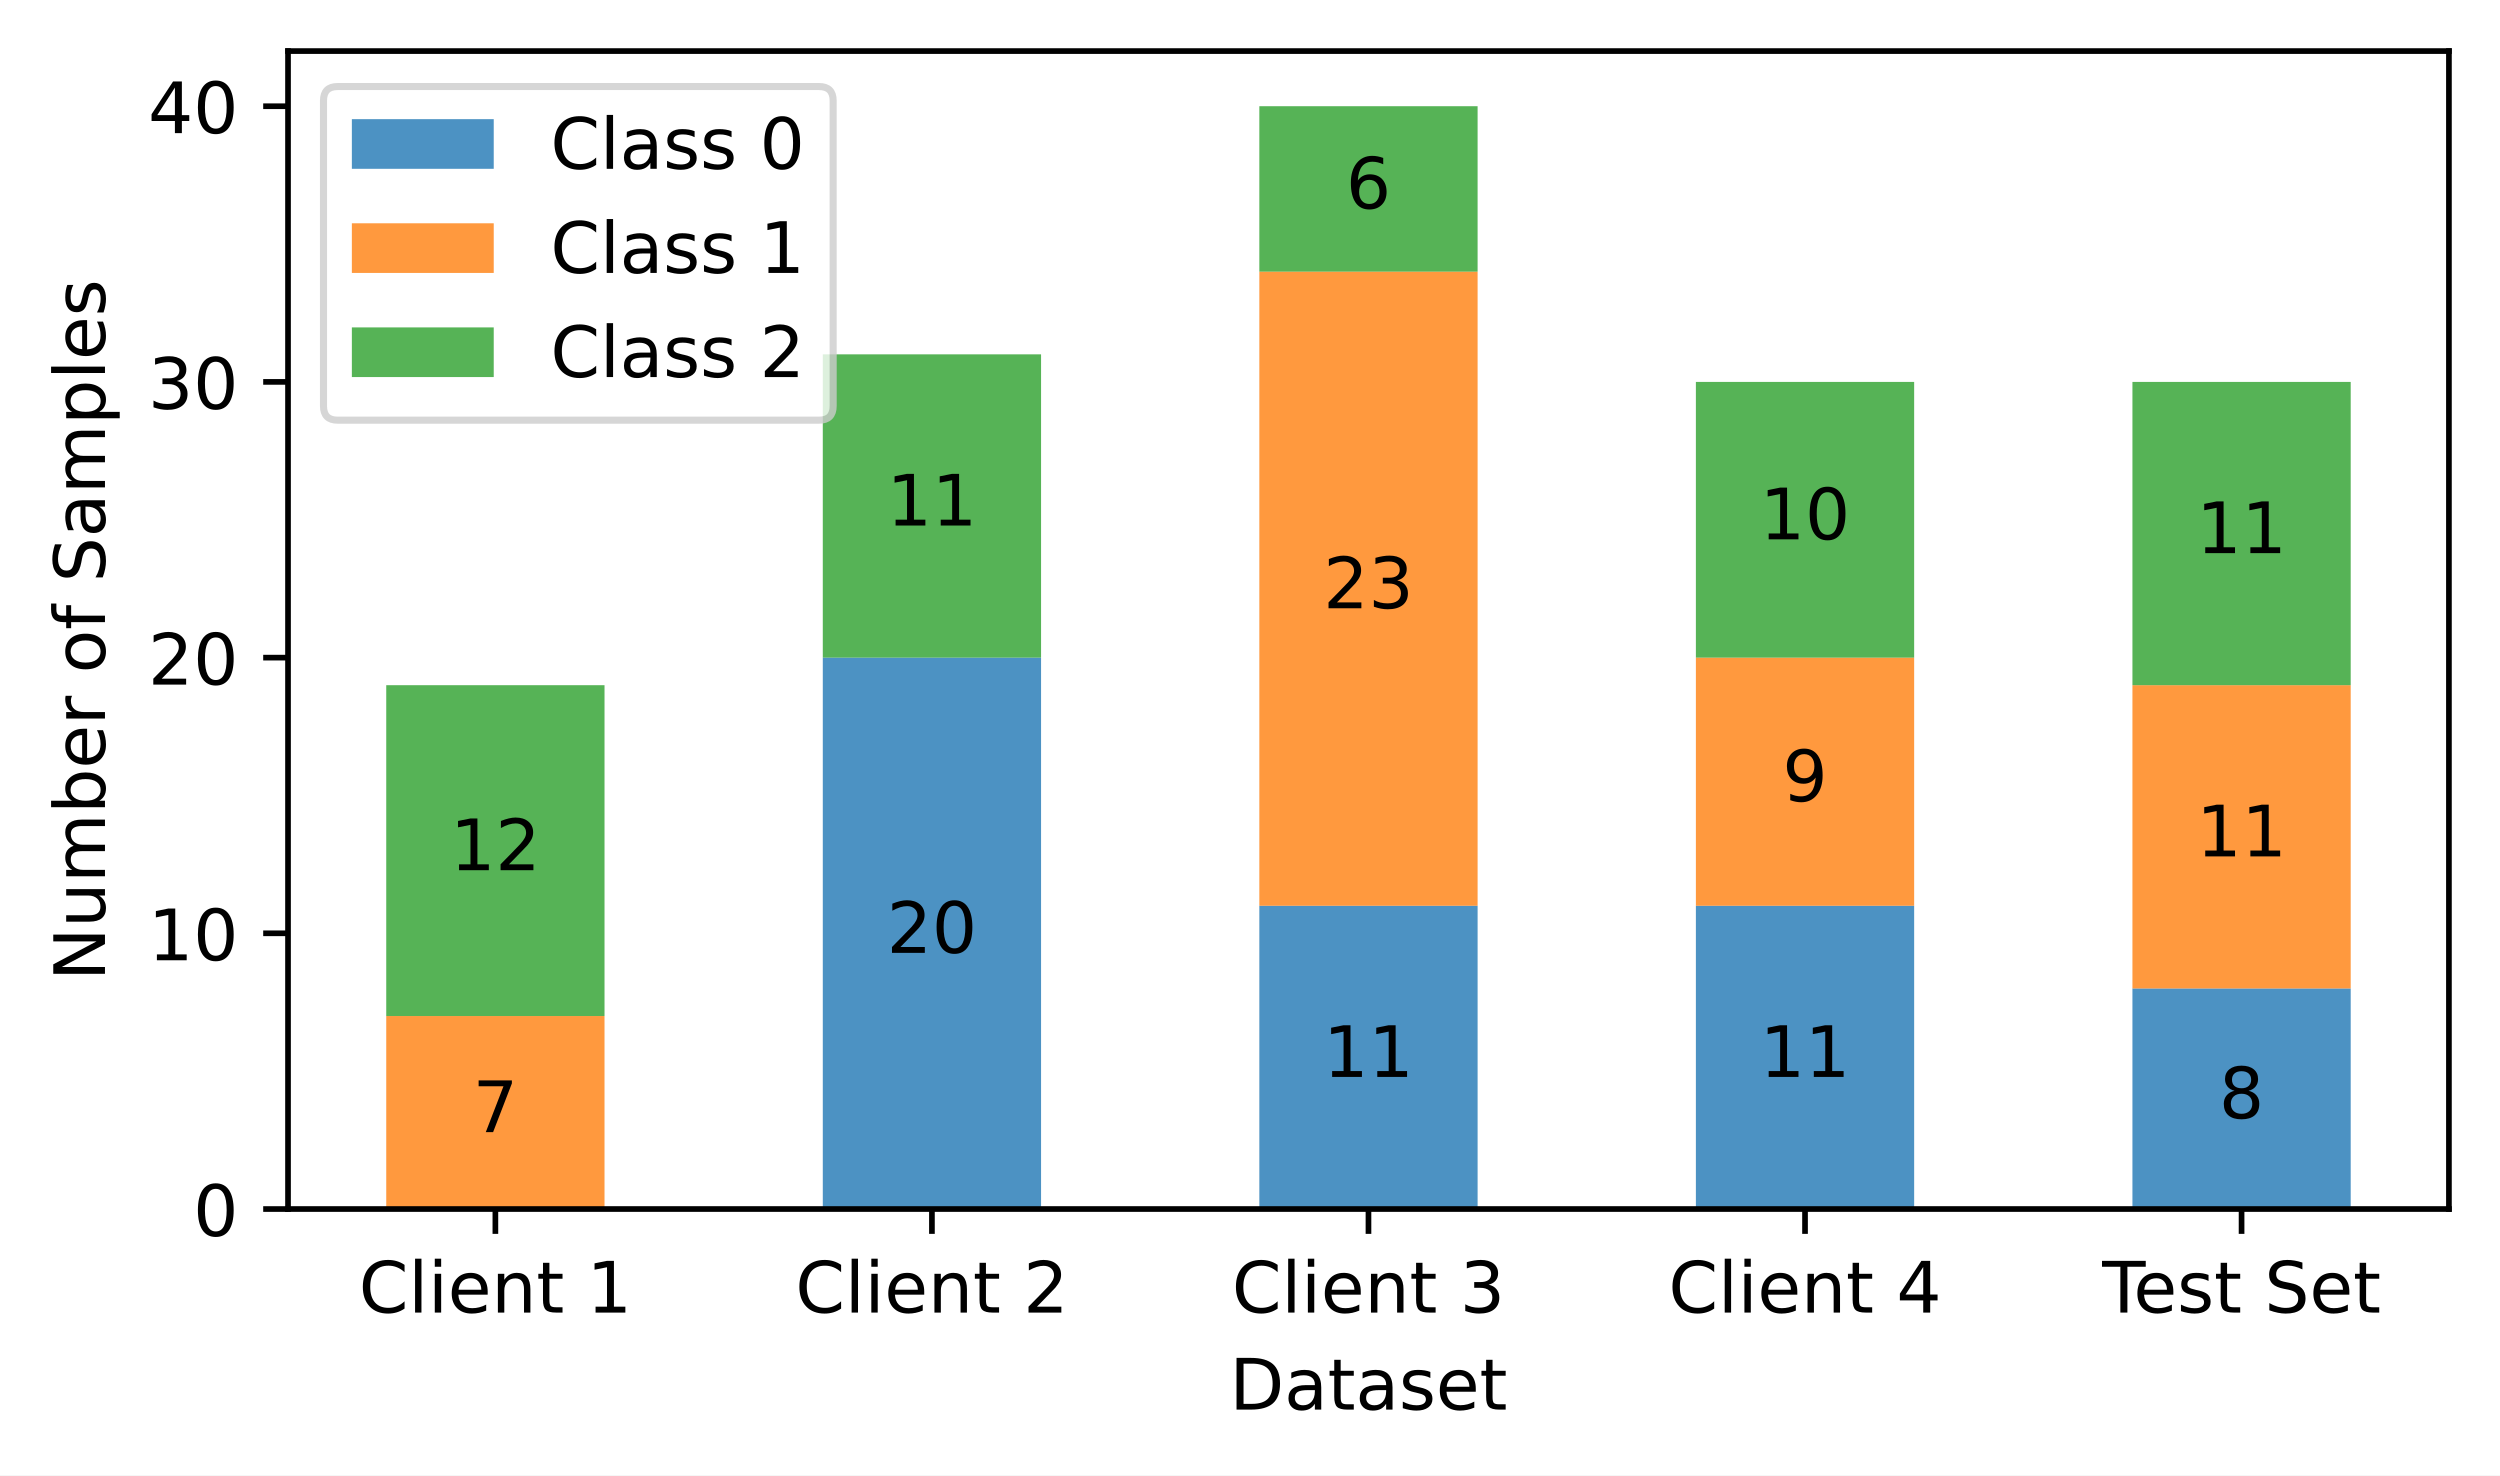
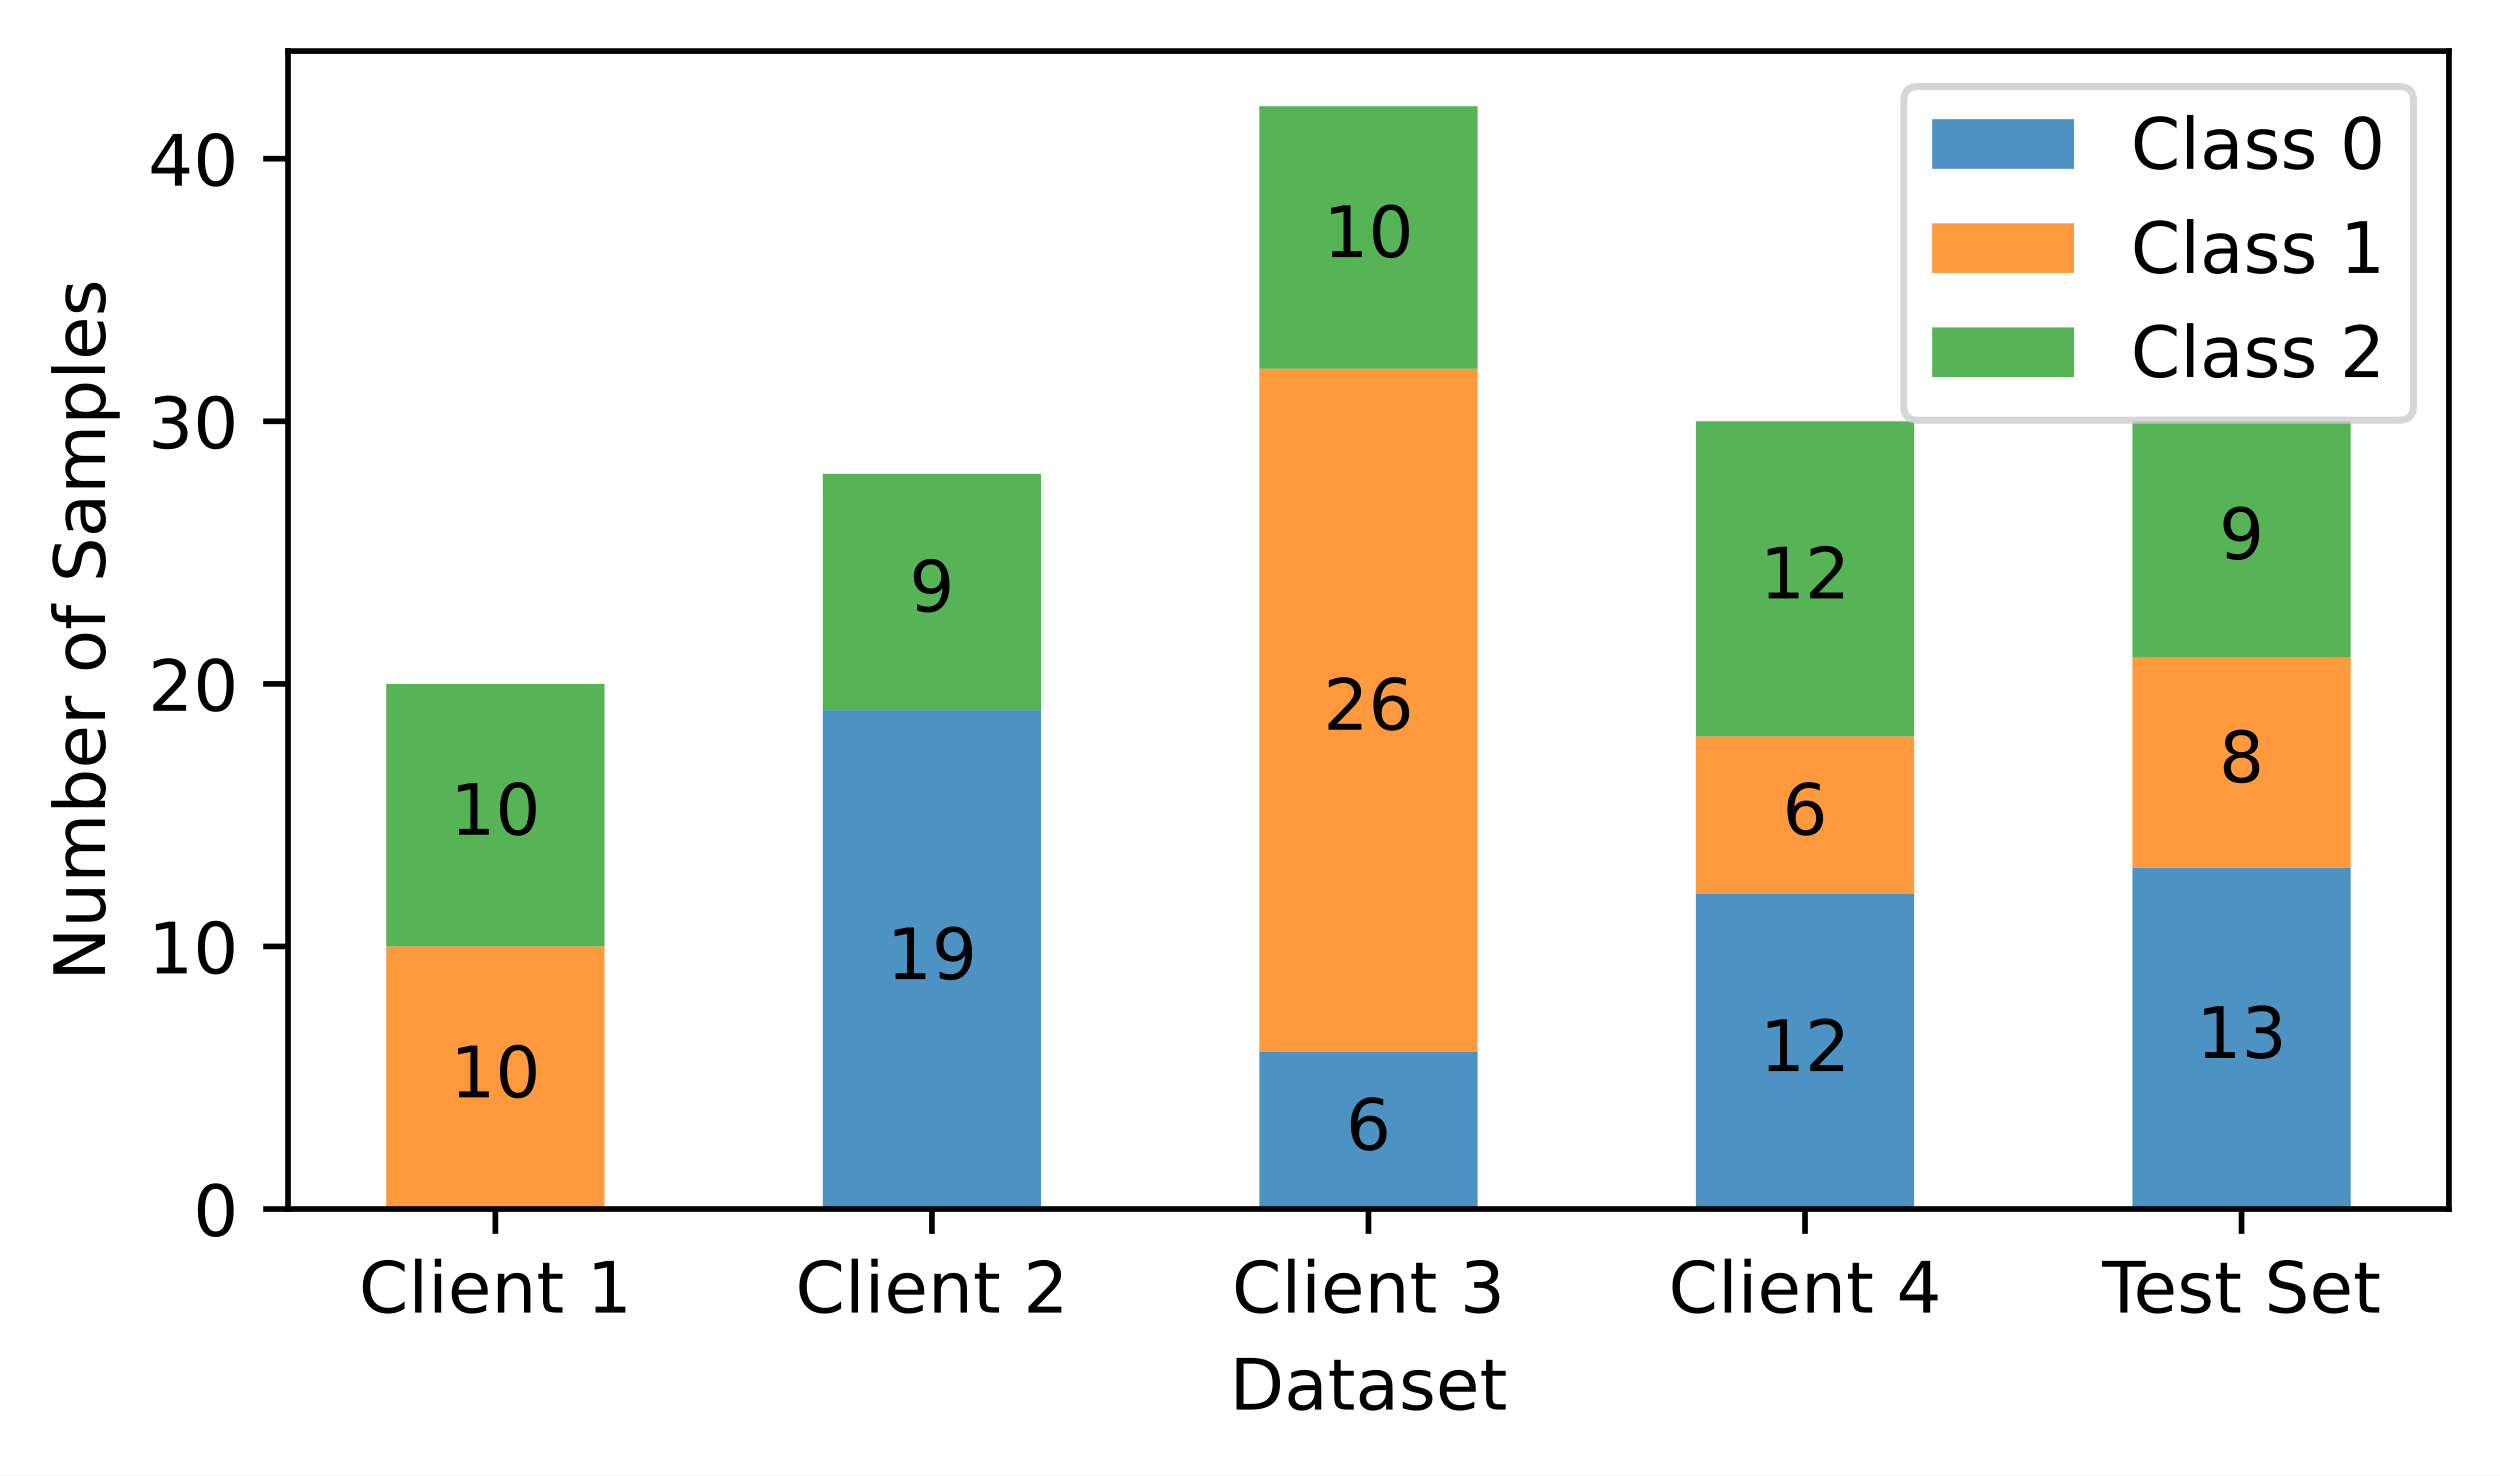
<svg xmlns="http://www.w3.org/2000/svg" xmlns:xlink="http://www.w3.org/1999/xlink" width="352.433pt" height="207.996pt" viewBox="0 0 352.433 207.996" version="1.1">
  <defs>
    <style type="text/css">*{stroke-linejoin: round; stroke-linecap: butt}</style>
  </defs>
  <g id="figure_1">
    <g id="patch_1">
      <path d="M 0 207.996  L 352.433 207.996  L 352.433 0  L 0 0  z " style="fill: #ffffff" />
    </g>
    <g id="axes_1">
      <g id="patch_2">
        <path d="M 40.603 170.44  L 345.233 170.44  L 345.233 7.2  L 40.603 7.2  z " style="fill: #ffffff" />
      </g>
      <g id="patch_3">
-         <path d="M 54.45 170.44  L 85.221 170.44  L 85.221 170.44  L 54.45 170.44  z " clip-path="url(#pd9a7e515f5)" style="fill: #1f77b4; opacity: 0.8" />
+         <path d="M 54.45 170.44  L 85.221 170.44  L 85.221 170.44  L 54.45 170.44  z " clip-path="url(#pd1a4efb0a7)" style="fill: #1f77b4; opacity: 0.8" />
      </g>
      <g id="patch_4">
-         <path d="M 115.991 170.44  L 146.762 170.44  L 146.762 92.707  L 115.991 92.707  z " clip-path="url(#pd9a7e515f5)" style="fill: #1f77b4; opacity: 0.8" />
+         <path d="M 115.991 170.44  L 146.762 170.44  L 146.762 100.11  L 115.991 100.11  z " clip-path="url(#pd1a4efb0a7)" style="fill: #1f77b4; opacity: 0.8" />
      </g>
      <g id="patch_5">
-         <path d="M 177.533 170.44  L 208.303 170.44  L 208.303 127.687  L 177.533 127.687  z " clip-path="url(#pd9a7e515f5)" style="fill: #1f77b4; opacity: 0.8" />
+         <path d="M 177.533 170.44  L 208.303 170.44  L 208.303 148.23  L 177.533 148.23  z " clip-path="url(#pd1a4efb0a7)" style="fill: #1f77b4; opacity: 0.8" />
      </g>
      <g id="patch_6">
-         <path d="M 239.074 170.44  L 269.845 170.44  L 269.845 127.687  L 239.074 127.687  z " clip-path="url(#pd9a7e515f5)" style="fill: #1f77b4; opacity: 0.8" />
+         <path d="M 239.074 170.44  L 269.845 170.44  L 269.845 126.021  L 239.074 126.021  z " clip-path="url(#pd1a4efb0a7)" style="fill: #1f77b4; opacity: 0.8" />
      </g>
      <g id="patch_7">
-         <path d="M 300.616 170.44  L 331.386 170.44  L 331.386 139.347  L 300.616 139.347  z " clip-path="url(#pd9a7e515f5)" style="fill: #1f77b4; opacity: 0.8" />
+         <path d="M 300.616 170.44  L 331.386 170.44  L 331.386 122.319  L 300.616 122.319  z " clip-path="url(#pd1a4efb0a7)" style="fill: #1f77b4; opacity: 0.8" />
      </g>
      <g id="patch_8">
-         <path d="M 54.45 170.44  L 85.221 170.44  L 85.221 143.233  L 54.45 143.233  z " clip-path="url(#pd9a7e515f5)" style="fill: #ff7f0e; opacity: 0.8" />
+         <path d="M 54.45 170.44  L 85.221 170.44  L 85.221 133.424  L 54.45 133.424  z " clip-path="url(#pd1a4efb0a7)" style="fill: #ff7f0e; opacity: 0.8" />
      </g>
      <g id="patch_9">
-         <path d="M 115.991 92.707  L 146.762 92.707  L 146.762 92.707  L 115.991 92.707  z " clip-path="url(#pd9a7e515f5)" style="fill: #ff7f0e; opacity: 0.8" />
+         <path d="M 115.991 100.11  L 146.762 100.11  L 146.762 100.11  L 115.991 100.11  z " clip-path="url(#pd1a4efb0a7)" style="fill: #ff7f0e; opacity: 0.8" />
      </g>
      <g id="patch_10">
-         <path d="M 177.533 127.687  L 208.303 127.687  L 208.303 38.293  L 177.533 38.293  z " clip-path="url(#pd9a7e515f5)" style="fill: #ff7f0e; opacity: 0.8" />
+         <path d="M 177.533 148.23  L 208.303 148.23  L 208.303 51.989  L 177.533 51.989  z " clip-path="url(#pd1a4efb0a7)" style="fill: #ff7f0e; opacity: 0.8" />
      </g>
      <g id="patch_11">
-         <path d="M 239.074 127.687  L 269.845 127.687  L 269.845 92.707  L 239.074 92.707  z " clip-path="url(#pd9a7e515f5)" style="fill: #ff7f0e; opacity: 0.8" />
+         <path d="M 239.074 126.021  L 269.845 126.021  L 269.845 103.811  L 239.074 103.811  z " clip-path="url(#pd1a4efb0a7)" style="fill: #ff7f0e; opacity: 0.8" />
      </g>
      <g id="patch_12">
-         <path d="M 300.616 139.347  L 331.386 139.347  L 331.386 96.593  L 300.616 96.593  z " clip-path="url(#pd9a7e515f5)" style="fill: #ff7f0e; opacity: 0.8" />
+         <path d="M 300.616 122.319  L 331.386 122.319  L 331.386 92.707  L 300.616 92.707  z " clip-path="url(#pd1a4efb0a7)" style="fill: #ff7f0e; opacity: 0.8" />
      </g>
      <g id="patch_13">
-         <path d="M 54.45 143.233  L 85.221 143.233  L 85.221 96.593  L 54.45 96.593  z " clip-path="url(#pd9a7e515f5)" style="fill: #2ca02c; opacity: 0.8" />
+         <path d="M 54.45 133.424  L 85.221 133.424  L 85.221 96.408  L 54.45 96.408  z " clip-path="url(#pd1a4efb0a7)" style="fill: #2ca02c; opacity: 0.8" />
      </g>
      <g id="patch_14">
-         <path d="M 115.991 92.707  L 146.762 92.707  L 146.762 49.953  L 115.991 49.953  z " clip-path="url(#pd9a7e515f5)" style="fill: #2ca02c; opacity: 0.8" />
+         <path d="M 115.991 100.11  L 146.762 100.11  L 146.762 66.796  L 115.991 66.796  z " clip-path="url(#pd1a4efb0a7)" style="fill: #2ca02c; opacity: 0.8" />
      </g>
      <g id="patch_15">
-         <path d="M 177.533 38.293  L 208.303 38.293  L 208.303 14.973  L 177.533 14.973  z " clip-path="url(#pd9a7e515f5)" style="fill: #2ca02c; opacity: 0.8" />
+         <path d="M 177.533 51.989  L 208.303 51.989  L 208.303 14.973  L 177.533 14.973  z " clip-path="url(#pd1a4efb0a7)" style="fill: #2ca02c; opacity: 0.8" />
      </g>
      <g id="patch_16">
-         <path d="M 239.074 92.707  L 269.845 92.707  L 269.845 53.84  L 239.074 53.84  z " clip-path="url(#pd9a7e515f5)" style="fill: #2ca02c; opacity: 0.8" />
+         <path d="M 239.074 103.811  L 269.845 103.811  L 269.845 59.392  L 239.074 59.392  z " clip-path="url(#pd1a4efb0a7)" style="fill: #2ca02c; opacity: 0.8" />
      </g>
      <g id="patch_17">
-         <path d="M 300.616 96.593  L 331.386 96.593  L 331.386 53.84  L 300.616 53.84  z " clip-path="url(#pd9a7e515f5)" style="fill: #2ca02c; opacity: 0.8" />
+         <path d="M 300.616 92.707  L 331.386 92.707  L 331.386 59.392  L 300.616 59.392  z " clip-path="url(#pd1a4efb0a7)" style="fill: #2ca02c; opacity: 0.8" />
      </g>
      <g id="matplotlib.axis_1">
        <g id="xtick_1">
          <g id="line2d_1">
            <defs>
-               <path id="m7125e2976c" d="M 0 0  L 0 3.5  " style="stroke: #000000; stroke-width: 0.8" />
+               <path id="mc4e90804c2" d="M 0 0  L 0 3.5  " style="stroke: #000000; stroke-width: 0.8" />
            </defs>
            <g>
-               <use xlink:href="#m7125e2976c" x="69.835" y="170.44" style="stroke: #000000; stroke-width: 0.8" />
+               <use xlink:href="#mc4e90804c2" x="69.835" y="170.44" style="stroke: #000000; stroke-width: 0.8" />
            </g>
          </g>
          <g id="text_1">
            <g transform="translate(50.58998 185.0384) scale(0.1 -0.1)">
              <defs>
                <path id="DejaVuSans-43" d="M 4122 4306  L 4122 3641  Q 3803 3938 3442 4084  Q 3081 4231 2675 4231  Q 1875 4231 1450 3742  Q 1025 3253 1025 2328  Q 1025 1406 1450 917  Q 1875 428 2675 428  Q 3081 428 3442 575  Q 3803 722 4122 1019  L 4122 359  Q 3791 134 3420 21  Q 3050 -91 2638 -91  Q 1578 -91 968 557  Q 359 1206 359 2328  Q 359 3453 968 4101  Q 1578 4750 2638 4750  Q 3056 4750 3426 4639  Q 3797 4528 4122 4306  z " transform="scale(0.015625)" />
                <path id="DejaVuSans-6c" d="M 603 4863  L 1178 4863  L 1178 0  L 603 0  L 603 4863  z " transform="scale(0.015625)" />
                <path id="DejaVuSans-69" d="M 603 3500  L 1178 3500  L 1178 0  L 603 0  L 603 3500  z M 603 4863  L 1178 4863  L 1178 4134  L 603 4134  L 603 4863  z " transform="scale(0.015625)" />
                <path id="DejaVuSans-65" d="M 3597 1894  L 3597 1613  L 953 1613  Q 991 1019 1311 708  Q 1631 397 2203 397  Q 2534 397 2845 478  Q 3156 559 3463 722  L 3463 178  Q 3153 47 2828 -22  Q 2503 -91 2169 -91  Q 1331 -91 842 396  Q 353 884 353 1716  Q 353 2575 817 3079  Q 1281 3584 2069 3584  Q 2775 3584 3186 3129  Q 3597 2675 3597 1894  z M 3022 2063  Q 3016 2534 2758 2815  Q 2500 3097 2075 3097  Q 1594 3097 1305 2825  Q 1016 2553 972 2059  L 3022 2063  z " transform="scale(0.015625)" />
                <path id="DejaVuSans-6e" d="M 3513 2113  L 3513 0  L 2938 0  L 2938 2094  Q 2938 2591 2744 2837  Q 2550 3084 2163 3084  Q 1697 3084 1428 2787  Q 1159 2491 1159 1978  L 1159 0  L 581 0  L 581 3500  L 1159 3500  L 1159 2956  Q 1366 3272 1645 3428  Q 1925 3584 2291 3584  Q 2894 3584 3203 3211  Q 3513 2838 3513 2113  z " transform="scale(0.015625)" />
                <path id="DejaVuSans-74" d="M 1172 4494  L 1172 3500  L 2356 3500  L 2356 3053  L 1172 3053  L 1172 1153  Q 1172 725 1289 603  Q 1406 481 1766 481  L 2356 481  L 2356 0  L 1766 0  Q 1100 0 847 248  Q 594 497 594 1153  L 594 3053  L 172 3053  L 172 3500  L 594 3500  L 594 4494  L 1172 4494  z " transform="scale(0.015625)" />
                <path id="DejaVuSans-20" transform="scale(0.015625)" />
                <path id="DejaVuSans-31" d="M 794 531  L 1825 531  L 1825 4091  L 703 3866  L 703 4441  L 1819 4666  L 2450 4666  L 2450 531  L 3481 531  L 3481 0  L 794 0  L 794 531  z " transform="scale(0.015625)" />
              </defs>
              <use xlink:href="#DejaVuSans-43" />
              <use xlink:href="#DejaVuSans-6c" x="69.824" />
              <use xlink:href="#DejaVuSans-69" x="97.607" />
              <use xlink:href="#DejaVuSans-65" x="125.391" />
              <use xlink:href="#DejaVuSans-6e" x="186.914" />
              <use xlink:href="#DejaVuSans-74" x="250.293" />
              <use xlink:href="#DejaVuSans-20" x="289.502" />
              <use xlink:href="#DejaVuSans-31" x="321.289" />
            </g>
          </g>
        </g>
        <g id="xtick_2">
          <g id="line2d_2">
            <g>
-               <use xlink:href="#m7125e2976c" x="131.377" y="170.44" style="stroke: #000000; stroke-width: 0.8" />
+               <use xlink:href="#mc4e90804c2" x="131.377" y="170.44" style="stroke: #000000; stroke-width: 0.8" />
            </g>
          </g>
          <g id="text_2">
            <g transform="translate(112.1314 185.0384) scale(0.1 -0.1)">
              <defs>
                <path id="DejaVuSans-32" d="M 1228 531  L 3431 531  L 3431 0  L 469 0  L 469 531  Q 828 903 1448 1529  Q 2069 2156 2228 2338  Q 2531 2678 2651 2914  Q 2772 3150 2772 3378  Q 2772 3750 2511 3984  Q 2250 4219 1831 4219  Q 1534 4219 1204 4116  Q 875 4013 500 3803  L 500 4441  Q 881 4594 1212 4672  Q 1544 4750 1819 4750  Q 2544 4750 2975 4387  Q 3406 4025 3406 3419  Q 3406 3131 3298 2873  Q 3191 2616 2906 2266  Q 2828 2175 2409 1742  Q 1991 1309 1228 531  z " transform="scale(0.015625)" />
              </defs>
              <use xlink:href="#DejaVuSans-43" />
              <use xlink:href="#DejaVuSans-6c" x="69.824" />
              <use xlink:href="#DejaVuSans-69" x="97.607" />
              <use xlink:href="#DejaVuSans-65" x="125.391" />
              <use xlink:href="#DejaVuSans-6e" x="186.914" />
              <use xlink:href="#DejaVuSans-74" x="250.293" />
              <use xlink:href="#DejaVuSans-20" x="289.502" />
              <use xlink:href="#DejaVuSans-32" x="321.289" />
            </g>
          </g>
        </g>
        <g id="xtick_3">
          <g id="line2d_3">
            <g>
-               <use xlink:href="#m7125e2976c" x="192.918" y="170.44" style="stroke: #000000; stroke-width: 0.8" />
+               <use xlink:href="#mc4e90804c2" x="192.918" y="170.44" style="stroke: #000000; stroke-width: 0.8" />
            </g>
          </g>
          <g id="text_3">
            <g transform="translate(173.6728 185.0384) scale(0.1 -0.1)">
              <defs>
                <path id="DejaVuSans-33" d="M 2597 2516  Q 3050 2419 3304 2112  Q 3559 1806 3559 1356  Q 3559 666 3084 287  Q 2609 -91 1734 -91  Q 1441 -91 1130 -33  Q 819 25 488 141  L 488 750  Q 750 597 1062 519  Q 1375 441 1716 441  Q 2309 441 2620 675  Q 2931 909 2931 1356  Q 2931 1769 2642 2001  Q 2353 2234 1838 2234  L 1294 2234  L 1294 2753  L 1863 2753  Q 2328 2753 2575 2939  Q 2822 3125 2822 3475  Q 2822 3834 2567 4026  Q 2313 4219 1838 4219  Q 1578 4219 1281 4162  Q 984 4106 628 3988  L 628 4550  Q 988 4650 1302 4700  Q 1616 4750 1894 4750  Q 2613 4750 3031 4423  Q 3450 4097 3450 3541  Q 3450 3153 3228 2886  Q 3006 2619 2597 2516  z " transform="scale(0.015625)" />
              </defs>
              <use xlink:href="#DejaVuSans-43" />
              <use xlink:href="#DejaVuSans-6c" x="69.824" />
              <use xlink:href="#DejaVuSans-69" x="97.607" />
              <use xlink:href="#DejaVuSans-65" x="125.391" />
              <use xlink:href="#DejaVuSans-6e" x="186.914" />
              <use xlink:href="#DejaVuSans-74" x="250.293" />
              <use xlink:href="#DejaVuSans-20" x="289.502" />
              <use xlink:href="#DejaVuSans-33" x="321.289" />
            </g>
          </g>
        </g>
        <g id="xtick_4">
          <g id="line2d_4">
            <g>
-               <use xlink:href="#m7125e2976c" x="254.46" y="170.44" style="stroke: #000000; stroke-width: 0.8" />
+               <use xlink:href="#mc4e90804c2" x="254.46" y="170.44" style="stroke: #000000; stroke-width: 0.8" />
            </g>
          </g>
          <g id="text_4">
            <g transform="translate(235.2142 185.0384) scale(0.1 -0.1)">
              <defs>
                <path id="DejaVuSans-34" d="M 2419 4116  L 825 1625  L 2419 1625  L 2419 4116  z M 2253 4666  L 3047 4666  L 3047 1625  L 3713 1625  L 3713 1100  L 3047 1100  L 3047 0  L 2419 0  L 2419 1100  L 313 1100  L 313 1709  L 2253 4666  z " transform="scale(0.015625)" />
              </defs>
              <use xlink:href="#DejaVuSans-43" />
              <use xlink:href="#DejaVuSans-6c" x="69.824" />
              <use xlink:href="#DejaVuSans-69" x="97.607" />
              <use xlink:href="#DejaVuSans-65" x="125.391" />
              <use xlink:href="#DejaVuSans-6e" x="186.914" />
              <use xlink:href="#DejaVuSans-74" x="250.293" />
              <use xlink:href="#DejaVuSans-20" x="289.502" />
              <use xlink:href="#DejaVuSans-34" x="321.289" />
            </g>
          </g>
        </g>
        <g id="xtick_5">
          <g id="line2d_5">
            <g>
-               <use xlink:href="#m7125e2976c" x="316.001" y="170.44" style="stroke: #000000; stroke-width: 0.8" />
+               <use xlink:href="#mc4e90804c2" x="316.001" y="170.44" style="stroke: #000000; stroke-width: 0.8" />
            </g>
          </g>
          <g id="text_5">
            <g transform="translate(296.3556 185.0384) scale(0.1 -0.1)">
              <defs>
                <path id="DejaVuSans-54" d="M -19 4666  L 3928 4666  L 3928 4134  L 2272 4134  L 2272 0  L 1638 0  L 1638 4134  L -19 4134  L -19 4666  z " transform="scale(0.015625)" />
                <path id="DejaVuSans-73" d="M 2834 3397  L 2834 2853  Q 2591 2978 2328 3040  Q 2066 3103 1784 3103  Q 1356 3103 1142 2972  Q 928 2841 928 2578  Q 928 2378 1081 2264  Q 1234 2150 1697 2047  L 1894 2003  Q 2506 1872 2764 1633  Q 3022 1394 3022 966  Q 3022 478 2636 193  Q 2250 -91 1575 -91  Q 1294 -91 989 -36  Q 684 19 347 128  L 347 722  Q 666 556 975 473  Q 1284 391 1588 391  Q 1994 391 2212 530  Q 2431 669 2431 922  Q 2431 1156 2273 1281  Q 2116 1406 1581 1522  L 1381 1569  Q 847 1681 609 1914  Q 372 2147 372 2553  Q 372 3047 722 3315  Q 1072 3584 1716 3584  Q 2034 3584 2315 3537  Q 2597 3491 2834 3397  z " transform="scale(0.015625)" />
                <path id="DejaVuSans-53" d="M 3425 4513  L 3425 3897  Q 3066 4069 2747 4153  Q 2428 4238 2131 4238  Q 1616 4238 1336 4038  Q 1056 3838 1056 3469  Q 1056 3159 1242 3001  Q 1428 2844 1947 2747  L 2328 2669  Q 3034 2534 3370 2195  Q 3706 1856 3706 1288  Q 3706 609 3251 259  Q 2797 -91 1919 -91  Q 1588 -91 1214 -16  Q 841 59 441 206  L 441 856  Q 825 641 1194 531  Q 1563 422 1919 422  Q 2459 422 2753 634  Q 3047 847 3047 1241  Q 3047 1584 2836 1778  Q 2625 1972 2144 2069  L 1759 2144  Q 1053 2284 737 2584  Q 422 2884 422 3419  Q 422 4038 858 4394  Q 1294 4750 2059 4750  Q 2388 4750 2728 4690  Q 3069 4631 3425 4513  z " transform="scale(0.015625)" />
              </defs>
              <use xlink:href="#DejaVuSans-54" />
              <use xlink:href="#DejaVuSans-65" x="44.084" />
              <use xlink:href="#DejaVuSans-73" x="105.607" />
              <use xlink:href="#DejaVuSans-74" x="157.707" />
              <use xlink:href="#DejaVuSans-20" x="196.916" />
              <use xlink:href="#DejaVuSans-53" x="228.703" />
              <use xlink:href="#DejaVuSans-65" x="292.18" />
              <use xlink:href="#DejaVuSans-74" x="353.703" />
            </g>
          </g>
        </g>
        <g id="text_6">
          <g transform="translate(173.3384 198.7166) scale(0.1 -0.1)">
            <defs>
              <path id="DejaVuSans-44" d="M 1259 4147  L 1259 519  L 2022 519  Q 2988 519 3436 956  Q 3884 1394 3884 2338  Q 3884 3275 3436 3711  Q 2988 4147 2022 4147  L 1259 4147  z M 628 4666  L 1925 4666  Q 3281 4666 3915 4102  Q 4550 3538 4550 2338  Q 4550 1131 3912 565  Q 3275 0 1925 0  L 628 0  L 628 4666  z " transform="scale(0.015625)" />
              <path id="DejaVuSans-61" d="M 2194 1759  Q 1497 1759 1228 1600  Q 959 1441 959 1056  Q 959 750 1161 570  Q 1363 391 1709 391  Q 2188 391 2477 730  Q 2766 1069 2766 1631  L 2766 1759  L 2194 1759  z M 3341 1997  L 3341 0  L 2766 0  L 2766 531  Q 2569 213 2275 61  Q 1981 -91 1556 -91  Q 1019 -91 701 211  Q 384 513 384 1019  Q 384 1609 779 1909  Q 1175 2209 1959 2209  L 2766 2209  L 2766 2266  Q 2766 2663 2505 2880  Q 2244 3097 1772 3097  Q 1472 3097 1187 3025  Q 903 2953 641 2809  L 641 3341  Q 956 3463 1253 3523  Q 1550 3584 1831 3584  Q 2591 3584 2966 3190  Q 3341 2797 3341 1997  z " transform="scale(0.015625)" />
            </defs>
            <use xlink:href="#DejaVuSans-44" />
            <use xlink:href="#DejaVuSans-61" x="77.002" />
            <use xlink:href="#DejaVuSans-74" x="138.281" />
            <use xlink:href="#DejaVuSans-61" x="177.49" />
            <use xlink:href="#DejaVuSans-73" x="238.77" />
            <use xlink:href="#DejaVuSans-65" x="290.869" />
            <use xlink:href="#DejaVuSans-74" x="352.393" />
          </g>
        </g>
      </g>
      <g id="matplotlib.axis_2">
        <g id="ytick_1">
          <g id="line2d_6">
            <defs>
-               <path id="m3fc2065e8c" d="M 0 0  L -3.5 0  " style="stroke: #000000; stroke-width: 0.8" />
+               <path id="me9fe1bfd13" d="M 0 0  L -3.5 0  " style="stroke: #000000; stroke-width: 0.8" />
            </defs>
            <g>
-               <use xlink:href="#m3fc2065e8c" x="40.603" y="170.44" style="stroke: #000000; stroke-width: 0.8" />
+               <use xlink:href="#me9fe1bfd13" x="40.603" y="170.44" style="stroke: #000000; stroke-width: 0.8" />
            </g>
          </g>
          <g id="text_7">
            <g transform="translate(27.24063 174.2392) scale(0.1 -0.1)">
              <defs>
                <path id="DejaVuSans-30" d="M 2034 4250  Q 1547 4250 1301 3770  Q 1056 3291 1056 2328  Q 1056 1369 1301 889  Q 1547 409 2034 409  Q 2525 409 2770 889  Q 3016 1369 3016 2328  Q 3016 3291 2770 3770  Q 2525 4250 2034 4250  z M 2034 4750  Q 2819 4750 3233 4129  Q 3647 3509 3647 2328  Q 3647 1150 3233 529  Q 2819 -91 2034 -91  Q 1250 -91 836 529  Q 422 1150 422 2328  Q 422 3509 836 4129  Q 1250 4750 2034 4750  z " transform="scale(0.015625)" />
              </defs>
              <use xlink:href="#DejaVuSans-30" />
            </g>
          </g>
        </g>
        <g id="ytick_2">
          <g id="line2d_7">
            <g>
-               <use xlink:href="#m3fc2065e8c" x="40.603" y="131.573" style="stroke: #000000; stroke-width: 0.8" />
+               <use xlink:href="#me9fe1bfd13" x="40.603" y="133.424" style="stroke: #000000; stroke-width: 0.8" />
            </g>
          </g>
          <g id="text_8">
-             <g transform="translate(20.87813 135.3726) scale(0.1 -0.1)">
+             <g transform="translate(20.87813 137.2233) scale(0.1 -0.1)">
              <use xlink:href="#DejaVuSans-31" />
              <use xlink:href="#DejaVuSans-30" x="63.623" />
            </g>
          </g>
        </g>
        <g id="ytick_3">
          <g id="line2d_8">
            <g>
-               <use xlink:href="#m3fc2065e8c" x="40.603" y="92.707" style="stroke: #000000; stroke-width: 0.8" />
+               <use xlink:href="#me9fe1bfd13" x="40.603" y="96.408" style="stroke: #000000; stroke-width: 0.8" />
            </g>
          </g>
          <g id="text_9">
-             <g transform="translate(20.87813 96.50589) scale(0.1 -0.1)">
+             <g transform="translate(20.87813 100.2075) scale(0.1 -0.1)">
              <use xlink:href="#DejaVuSans-32" />
              <use xlink:href="#DejaVuSans-30" x="63.623" />
            </g>
          </g>
        </g>
        <g id="ytick_4">
          <g id="line2d_9">
            <g>
-               <use xlink:href="#m3fc2065e8c" x="40.603" y="53.84" style="stroke: #000000; stroke-width: 0.8" />
+               <use xlink:href="#me9fe1bfd13" x="40.603" y="59.392" style="stroke: #000000; stroke-width: 0.8" />
            </g>
          </g>
          <g id="text_10">
-             <g transform="translate(20.87813 57.63922) scale(0.1 -0.1)">
+             <g transform="translate(20.87813 63.1916) scale(0.1 -0.1)">
              <use xlink:href="#DejaVuSans-33" />
              <use xlink:href="#DejaVuSans-30" x="63.623" />
            </g>
          </g>
        </g>
        <g id="ytick_5">
          <g id="line2d_10">
            <g>
-               <use xlink:href="#m3fc2065e8c" x="40.603" y="14.973" style="stroke: #000000; stroke-width: 0.8" />
+               <use xlink:href="#me9fe1bfd13" x="40.603" y="22.377" style="stroke: #000000; stroke-width: 0.8" />
            </g>
          </g>
          <g id="text_11">
-             <g transform="translate(20.87813 18.77255) scale(0.1 -0.1)">
+             <g transform="translate(20.87813 26.17573) scale(0.1 -0.1)">
              <use xlink:href="#DejaVuSans-34" />
              <use xlink:href="#DejaVuSans-30" x="63.623" />
            </g>
          </g>
        </g>
        <g id="text_12">
          <g transform="translate(14.79844 138.2567) rotate(-90) scale(0.1 -0.1)">
            <defs>
              <path id="DejaVuSans-4e" d="M 628 4666  L 1478 4666  L 3547 763  L 3547 4666  L 4159 4666  L 4159 0  L 3309 0  L 1241 3903  L 1241 0  L 628 0  L 628 4666  z " transform="scale(0.015625)" />
              <path id="DejaVuSans-75" d="M 544 1381  L 544 3500  L 1119 3500  L 1119 1403  Q 1119 906 1312 657  Q 1506 409 1894 409  Q 2359 409 2629 706  Q 2900 1003 2900 1516  L 2900 3500  L 3475 3500  L 3475 0  L 2900 0  L 2900 538  Q 2691 219 2414 64  Q 2138 -91 1772 -91  Q 1169 -91 856 284  Q 544 659 544 1381  z M 1991 3584  L 1991 3584  z " transform="scale(0.015625)" />
              <path id="DejaVuSans-6d" d="M 3328 2828  Q 3544 3216 3844 3400  Q 4144 3584 4550 3584  Q 5097 3584 5394 3201  Q 5691 2819 5691 2113  L 5691 0  L 5113 0  L 5113 2094  Q 5113 2597 4934 2840  Q 4756 3084 4391 3084  Q 3944 3084 3684 2787  Q 3425 2491 3425 1978  L 3425 0  L 2847 0  L 2847 2094  Q 2847 2600 2669 2842  Q 2491 3084 2119 3084  Q 1678 3084 1418 2786  Q 1159 2488 1159 1978  L 1159 0  L 581 0  L 581 3500  L 1159 3500  L 1159 2956  Q 1356 3278 1631 3431  Q 1906 3584 2284 3584  Q 2666 3584 2933 3390  Q 3200 3197 3328 2828  z " transform="scale(0.015625)" />
              <path id="DejaVuSans-62" d="M 3116 1747  Q 3116 2381 2855 2742  Q 2594 3103 2138 3103  Q 1681 3103 1420 2742  Q 1159 2381 1159 1747  Q 1159 1113 1420 752  Q 1681 391 2138 391  Q 2594 391 2855 752  Q 3116 1113 3116 1747  z M 1159 2969  Q 1341 3281 1617 3432  Q 1894 3584 2278 3584  Q 2916 3584 3314 3078  Q 3713 2572 3713 1747  Q 3713 922 3314 415  Q 2916 -91 2278 -91  Q 1894 -91 1617 61  Q 1341 213 1159 525  L 1159 0  L 581 0  L 581 4863  L 1159 4863  L 1159 2969  z " transform="scale(0.015625)" />
              <path id="DejaVuSans-72" d="M 2631 2963  Q 2534 3019 2420 3045  Q 2306 3072 2169 3072  Q 1681 3072 1420 2755  Q 1159 2438 1159 1844  L 1159 0  L 581 0  L 581 3500  L 1159 3500  L 1159 2956  Q 1341 3275 1631 3429  Q 1922 3584 2338 3584  Q 2397 3584 2469 3576  Q 2541 3569 2628 3553  L 2631 2963  z " transform="scale(0.015625)" />
              <path id="DejaVuSans-6f" d="M 1959 3097  Q 1497 3097 1228 2736  Q 959 2375 959 1747  Q 959 1119 1226 758  Q 1494 397 1959 397  Q 2419 397 2687 759  Q 2956 1122 2956 1747  Q 2956 2369 2687 2733  Q 2419 3097 1959 3097  z M 1959 3584  Q 2709 3584 3137 3096  Q 3566 2609 3566 1747  Q 3566 888 3137 398  Q 2709 -91 1959 -91  Q 1206 -91 779 398  Q 353 888 353 1747  Q 353 2609 779 3096  Q 1206 3584 1959 3584  z " transform="scale(0.015625)" />
              <path id="DejaVuSans-66" d="M 2375 4863  L 2375 4384  L 1825 4384  Q 1516 4384 1395 4259  Q 1275 4134 1275 3809  L 1275 3500  L 2222 3500  L 2222 3053  L 1275 3053  L 1275 0  L 697 0  L 697 3053  L 147 3053  L 147 3500  L 697 3500  L 697 3744  Q 697 4328 969 4595  Q 1241 4863 1831 4863  L 2375 4863  z " transform="scale(0.015625)" />
              <path id="DejaVuSans-70" d="M 1159 525  L 1159 -1331  L 581 -1331  L 581 3500  L 1159 3500  L 1159 2969  Q 1341 3281 1617 3432  Q 1894 3584 2278 3584  Q 2916 3584 3314 3078  Q 3713 2572 3713 1747  Q 3713 922 3314 415  Q 2916 -91 2278 -91  Q 1894 -91 1617 61  Q 1341 213 1159 525  z M 3116 1747  Q 3116 2381 2855 2742  Q 2594 3103 2138 3103  Q 1681 3103 1420 2742  Q 1159 2381 1159 1747  Q 1159 1113 1420 752  Q 1681 391 2138 391  Q 2594 391 2855 752  Q 3116 1113 3116 1747  z " transform="scale(0.015625)" />
            </defs>
            <use xlink:href="#DejaVuSans-4e" />
            <use xlink:href="#DejaVuSans-75" x="74.805" />
            <use xlink:href="#DejaVuSans-6d" x="138.184" />
            <use xlink:href="#DejaVuSans-62" x="235.596" />
            <use xlink:href="#DejaVuSans-65" x="299.072" />
            <use xlink:href="#DejaVuSans-72" x="360.596" />
            <use xlink:href="#DejaVuSans-20" x="401.709" />
            <use xlink:href="#DejaVuSans-6f" x="433.496" />
            <use xlink:href="#DejaVuSans-66" x="494.678" />
            <use xlink:href="#DejaVuSans-20" x="529.883" />
            <use xlink:href="#DejaVuSans-53" x="561.67" />
            <use xlink:href="#DejaVuSans-61" x="625.146" />
            <use xlink:href="#DejaVuSans-6d" x="686.426" />
            <use xlink:href="#DejaVuSans-70" x="783.838" />
            <use xlink:href="#DejaVuSans-6c" x="847.314" />
            <use xlink:href="#DejaVuSans-65" x="875.098" />
            <use xlink:href="#DejaVuSans-73" x="936.621" />
          </g>
        </g>
      </g>
      <g id="patch_18">
        <path d="M 40.603 170.44  L 40.603 7.2  " style="fill: none; stroke: #000000; stroke-width: 0.8; stroke-linejoin: miter; stroke-linecap: square" />
      </g>
      <g id="patch_19">
        <path d="M 345.233 170.44  L 345.233 7.2  " style="fill: none; stroke: #000000; stroke-width: 0.8; stroke-linejoin: miter; stroke-linecap: square" />
      </g>
      <g id="patch_20">
        <path d="M 40.603 170.44  L 345.233 170.44  " style="fill: none; stroke: #000000; stroke-width: 0.8; stroke-linejoin: miter; stroke-linecap: square" />
      </g>
      <g id="patch_21">
        <path d="M 40.603 7.2  L 345.233 7.2  " style="fill: none; stroke: #000000; stroke-width: 0.8; stroke-linejoin: miter; stroke-linecap: square" />
      </g>
      <g id="text_13">
-         <g transform="translate(125.0142 134.3327) scale(0.1 -0.1)">
+         <g transform="translate(125.0142 138.0343) scale(0.1 -0.1)">
+           <defs>
+             <path id="DejaVuSans-39" d="M 703 97  L 703 672  Q 941 559 1184 500  Q 1428 441 1663 441  Q 2288 441 2617 861  Q 2947 1281 2994 2138  Q 2813 1869 2534 1725  Q 2256 1581 1919 1581  Q 1219 1581 811 2004  Q 403 2428 403 3163  Q 403 3881 828 4315  Q 1253 4750 1959 4750  Q 2769 4750 3195 4129  Q 3622 3509 3622 2328  Q 3622 1225 3098 567  Q 2575 -91 1691 -91  Q 1453 -91 1209 -44  Q 966 3 703 97  z M 1959 2075  Q 2384 2075 2632 2365  Q 2881 2656 2881 3163  Q 2881 3666 2632 3958  Q 2384 4250 1959 4250  Q 1534 4250 1286 3958  Q 1038 3666 1038 3163  Q 1038 2656 1286 2365  Q 1534 2075 1959 2075  z " transform="scale(0.015625)" />
+           </defs>
+           <use xlink:href="#DejaVuSans-31" />
+           <use xlink:href="#DejaVuSans-39" x="63.623" />
+         </g>
+       </g>
+       <g id="text_14">
+         <g transform="translate(189.7369 162.0946) scale(0.1 -0.1)">
+           <defs>
+             <path id="DejaVuSans-36" d="M 2113 2584  Q 1688 2584 1439 2293  Q 1191 2003 1191 1497  Q 1191 994 1439 701  Q 1688 409 2113 409  Q 2538 409 2786 701  Q 3034 994 3034 1497  Q 3034 2003 2786 2293  Q 2538 2584 2113 2584  z M 3366 4563  L 3366 3988  Q 3128 4100 2886 4159  Q 2644 4219 2406 4219  Q 1781 4219 1451 3797  Q 1122 3375 1075 2522  Q 1259 2794 1537 2939  Q 1816 3084 2150 3084  Q 2853 3084 3261 2657  Q 3669 2231 3669 1497  Q 3669 778 3244 343  Q 2819 -91 2113 -91  Q 1303 -91 875 529  Q 447 1150 447 2328  Q 447 3434 972 4092  Q 1497 4750 2381 4750  Q 2619 4750 2861 4703  Q 3103 4656 3366 4563  z " transform="scale(0.015625)" />
+           </defs>
+           <use xlink:href="#DejaVuSans-36" />
+         </g>
+       </g>
+       <g id="text_15">
+         <g transform="translate(248.097 150.9899) scale(0.1 -0.1)">
+           <use xlink:href="#DejaVuSans-31" />
+           <use xlink:href="#DejaVuSans-32" x="63.623" />
+         </g>
+       </g>
+       <g id="text_16">
+         <g transform="translate(309.6385 149.1391) scale(0.1 -0.1)">
+           <use xlink:href="#DejaVuSans-31" />
+           <use xlink:href="#DejaVuSans-33" x="63.623" />
+         </g>
+       </g>
+       <g id="text_17">
+         <g transform="translate(63.4728 154.6914) scale(0.1 -0.1)">
+           <use xlink:href="#DejaVuSans-31" />
+           <use xlink:href="#DejaVuSans-30" x="63.623" />
+         </g>
+       </g>
+       <g id="text_18">
+         <g transform="translate(186.5556 102.8692) scale(0.1 -0.1)">
          <use xlink:href="#DejaVuSans-32" />
-           <use xlink:href="#DejaVuSans-30" x="63.623" />
-         </g>
-       </g>
-       <g id="text_14">
-         <g transform="translate(186.5556 151.8227) scale(0.1 -0.1)">
-           <use xlink:href="#DejaVuSans-31" />
-           <use xlink:href="#DejaVuSans-31" x="63.623" />
-         </g>
-       </g>
-       <g id="text_15">
-         <g transform="translate(248.097 151.8227) scale(0.1 -0.1)">
-           <use xlink:href="#DejaVuSans-31" />
-           <use xlink:href="#DejaVuSans-31" x="63.623" />
-         </g>
-       </g>
-       <g id="text_16">
-         <g transform="translate(312.8197 157.6527) scale(0.1 -0.1)">
+           <use xlink:href="#DejaVuSans-36" x="63.623" />
+         </g>
+       </g>
+       <g id="text_19">
+         <g transform="translate(251.2783 117.6756) scale(0.1 -0.1)">
+           <use xlink:href="#DejaVuSans-36" />
+         </g>
+       </g>
+       <g id="text_20">
+         <g transform="translate(312.8197 110.2724) scale(0.1 -0.1)">
          <defs>
            <path id="DejaVuSans-38" d="M 2034 2216  Q 1584 2216 1326 1975  Q 1069 1734 1069 1313  Q 1069 891 1326 650  Q 1584 409 2034 409  Q 2484 409 2743 651  Q 3003 894 3003 1313  Q 3003 1734 2745 1975  Q 2488 2216 2034 2216  z M 1403 2484  Q 997 2584 770 2862  Q 544 3141 544 3541  Q 544 4100 942 4425  Q 1341 4750 2034 4750  Q 2731 4750 3128 4425  Q 3525 4100 3525 3541  Q 3525 3141 3298 2862  Q 3072 2584 2669 2484  Q 3125 2378 3379 2068  Q 3634 1759 3634 1313  Q 3634 634 3220 271  Q 2806 -91 2034 -91  Q 1263 -91 848 271  Q 434 634 434 1313  Q 434 1759 690 2068  Q 947 2378 1403 2484  z M 1172 3481  Q 1172 3119 1398 2916  Q 1625 2713 2034 2713  Q 2441 2713 2670 2916  Q 2900 3119 2900 3481  Q 2900 3844 2670 4047  Q 2441 4250 2034 4250  Q 1625 4250 1398 4047  Q 1172 3844 1172 3481  z " transform="scale(0.015625)" />
          </defs>
          <use xlink:href="#DejaVuSans-38" />
        </g>
      </g>
-       <g id="text_17">
-         <g transform="translate(66.65405 159.596) scale(0.1 -0.1)">
-           <defs>
-             <path id="DejaVuSans-37" d="M 525 4666  L 3525 4666  L 3525 4397  L 1831 0  L 1172 0  L 2766 4134  L 525 4134  L 525 4666  z " transform="scale(0.015625)" />
-           </defs>
-           <use xlink:href="#DejaVuSans-37" />
-         </g>
-       </g>
-       <g id="text_18">
-         <g transform="translate(186.5556 85.74938) scale(0.1 -0.1)">
-           <use xlink:href="#DejaVuSans-32" />
-           <use xlink:href="#DejaVuSans-33" x="63.623" />
-         </g>
-       </g>
-       <g id="text_19">
-         <g transform="translate(251.2783 112.956) scale(0.1 -0.1)">
-           <defs>
-             <path id="DejaVuSans-39" d="M 703 97  L 703 672  Q 941 559 1184 500  Q 1428 441 1663 441  Q 2288 441 2617 861  Q 2947 1281 2994 2138  Q 2813 1869 2534 1725  Q 2256 1581 1919 1581  Q 1219 1581 811 2004  Q 403 2428 403 3163  Q 403 3881 828 4315  Q 1253 4750 1959 4750  Q 2769 4750 3195 4129  Q 3622 3509 3622 2328  Q 3622 1225 3098 567  Q 2575 -91 1691 -91  Q 1453 -91 1209 -44  Q 966 3 703 97  z M 1959 2075  Q 2384 2075 2632 2365  Q 2881 2656 2881 3163  Q 2881 3666 2632 3958  Q 2384 4250 1959 4250  Q 1534 4250 1286 3958  Q 1038 3666 1038 3163  Q 1038 2656 1286 2365  Q 1534 2075 1959 2075  z " transform="scale(0.015625)" />
-           </defs>
+       <g id="text_21">
+         <g transform="translate(63.4728 117.6756) scale(0.1 -0.1)">
+           <use xlink:href="#DejaVuSans-31" />
+           <use xlink:href="#DejaVuSans-30" x="63.623" />
+         </g>
+       </g>
+       <g id="text_22">
+         <g transform="translate(128.1955 86.21207) scale(0.1 -0.1)">
          <use xlink:href="#DejaVuSans-39" />
        </g>
      </g>
-       <g id="text_20">
-         <g transform="translate(309.6385 120.7294) scale(0.1 -0.1)">
-           <use xlink:href="#DejaVuSans-31" />
-           <use xlink:href="#DejaVuSans-31" x="63.623" />
-         </g>
-       </g>
-       <g id="text_21">
-         <g transform="translate(63.4728 122.6727) scale(0.1 -0.1)">
+       <g id="text_23">
+         <g transform="translate(186.5556 36.24065) scale(0.1 -0.1)">
+           <use xlink:href="#DejaVuSans-31" />
+           <use xlink:href="#DejaVuSans-30" x="63.623" />
+         </g>
+       </g>
+       <g id="text_24">
+         <g transform="translate(248.097 84.36128) scale(0.1 -0.1)">
          <use xlink:href="#DejaVuSans-31" />
          <use xlink:href="#DejaVuSans-32" x="63.623" />
        </g>
      </g>
-       <g id="text_22">
-         <g transform="translate(125.0142 74.08938) scale(0.1 -0.1)">
-           <use xlink:href="#DejaVuSans-31" />
-           <use xlink:href="#DejaVuSans-31" x="63.623" />
-         </g>
-       </g>
-       <g id="text_23">
-         <g transform="translate(189.7369 29.39271) scale(0.1 -0.1)">
-           <defs>
-             <path id="DejaVuSans-36" d="M 2113 2584  Q 1688 2584 1439 2293  Q 1191 2003 1191 1497  Q 1191 994 1439 701  Q 1688 409 2113 409  Q 2538 409 2786 701  Q 3034 994 3034 1497  Q 3034 2003 2786 2293  Q 2538 2584 2113 2584  z M 3366 4563  L 3366 3988  Q 3128 4100 2886 4159  Q 2644 4219 2406 4219  Q 1781 4219 1451 3797  Q 1122 3375 1075 2522  Q 1259 2794 1537 2939  Q 1816 3084 2150 3084  Q 2853 3084 3261 2657  Q 3669 2231 3669 1497  Q 3669 778 3244 343  Q 2819 -91 2113 -91  Q 1303 -91 875 529  Q 447 1150 447 2328  Q 447 3434 972 4092  Q 1497 4750 2381 4750  Q 2619 4750 2861 4703  Q 3103 4656 3366 4563  z " transform="scale(0.015625)" />
-           </defs>
-           <use xlink:href="#DejaVuSans-36" />
-         </g>
-       </g>
-       <g id="text_24">
-         <g transform="translate(248.097 76.03271) scale(0.1 -0.1)">
-           <use xlink:href="#DejaVuSans-31" />
-           <use xlink:href="#DejaVuSans-30" x="63.623" />
-         </g>
-       </g>
      <g id="text_25">
-         <g transform="translate(309.6385 77.97604) scale(0.1 -0.1)">
-           <use xlink:href="#DejaVuSans-31" />
-           <use xlink:href="#DejaVuSans-31" x="63.623" />
+         <g transform="translate(312.8197 78.8089) scale(0.1 -0.1)">
+           <use xlink:href="#DejaVuSans-39" />
        </g>
      </g>
      <g id="legend_1">
        <g id="patch_22">
-           <path d="M 47.603 59.234  L 115.452 59.234  Q 117.452 59.234 117.452 57.234  L 117.452 14.2  Q 117.452 12.2 115.452 12.2  L 47.603 12.2  Q 45.603 12.2 45.603 14.2  L 45.603 57.234  Q 45.603 59.234 47.603 59.234  z " style="fill: #ffffff; opacity: 0.8; stroke: #cccccc; stroke-linejoin: miter" />
+           <path d="M 270.385 59.234  L 338.233 59.234  Q 340.233 59.234 340.233 57.234  L 340.233 14.2  Q 340.233 12.2 338.233 12.2  L 270.385 12.2  Q 268.385 12.2 268.385 14.2  L 268.385 57.234  Q 268.385 59.234 270.385 59.234  z " style="fill: #ffffff; opacity: 0.8; stroke: #cccccc; stroke-linejoin: miter" />
        </g>
        <g id="patch_23">
-           <path d="M 49.603 23.798  L 69.603 23.798  L 69.603 16.798  L 49.603 16.798  z " style="fill: #1f77b4; opacity: 0.8" />
+           <path d="M 272.385 23.798  L 292.385 23.798  L 292.385 16.798  L 272.385 16.798  z " style="fill: #1f77b4; opacity: 0.8" />
        </g>
        <g id="text_26">
-           <g transform="translate(77.60313 23.79844) scale(0.1 -0.1)">
+           <g transform="translate(300.3847 23.79844) scale(0.1 -0.1)">
            <use xlink:href="#DejaVuSans-43" />
            <use xlink:href="#DejaVuSans-6c" x="69.824" />
            <use xlink:href="#DejaVuSans-61" x="97.607" />
            <use xlink:href="#DejaVuSans-73" x="158.887" />
            <use xlink:href="#DejaVuSans-73" x="210.986" />
            <use xlink:href="#DejaVuSans-20" x="263.086" />
            <use xlink:href="#DejaVuSans-30" x="294.873" />
          </g>
        </g>
        <g id="patch_24">
-           <path d="M 49.603 38.477  L 69.603 38.477  L 69.603 31.477  L 49.603 31.477  z " style="fill: #ff7f0e; opacity: 0.8" />
+           <path d="M 272.385 38.477  L 292.385 38.477  L 292.385 31.477  L 272.385 31.477  z " style="fill: #ff7f0e; opacity: 0.8" />
        </g>
        <g id="text_27">
-           <g transform="translate(77.60313 38.47656) scale(0.1 -0.1)">
+           <g transform="translate(300.3847 38.47656) scale(0.1 -0.1)">
            <use xlink:href="#DejaVuSans-43" />
            <use xlink:href="#DejaVuSans-6c" x="69.824" />
            <use xlink:href="#DejaVuSans-61" x="97.607" />
            <use xlink:href="#DejaVuSans-73" x="158.887" />
            <use xlink:href="#DejaVuSans-73" x="210.986" />
            <use xlink:href="#DejaVuSans-20" x="263.086" />
            <use xlink:href="#DejaVuSans-31" x="294.873" />
          </g>
        </g>
        <g id="patch_25">
-           <path d="M 49.603 53.155  L 69.603 53.155  L 69.603 46.155  L 49.603 46.155  z " style="fill: #2ca02c; opacity: 0.8" />
+           <path d="M 272.385 53.155  L 292.385 53.155  L 292.385 46.155  L 272.385 46.155  z " style="fill: #2ca02c; opacity: 0.8" />
        </g>
        <g id="text_28">
-           <g transform="translate(77.60313 53.15469) scale(0.1 -0.1)">
+           <g transform="translate(300.3847 53.15469) scale(0.1 -0.1)">
            <use xlink:href="#DejaVuSans-43" />
            <use xlink:href="#DejaVuSans-6c" x="69.824" />
            <use xlink:href="#DejaVuSans-61" x="97.607" />
            <use xlink:href="#DejaVuSans-73" x="158.887" />
            <use xlink:href="#DejaVuSans-73" x="210.986" />
            <use xlink:href="#DejaVuSans-20" x="263.086" />
            <use xlink:href="#DejaVuSans-32" x="294.873" />
          </g>
        </g>
      </g>
    </g>
  </g>
  <defs>
-     <clipPath id="pd9a7e515f5">
+     <clipPath id="pd1a4efb0a7">
      <rect x="40.603" y="7.2" width="304.63" height="163.24" />
    </clipPath>
  </defs>
</svg>
